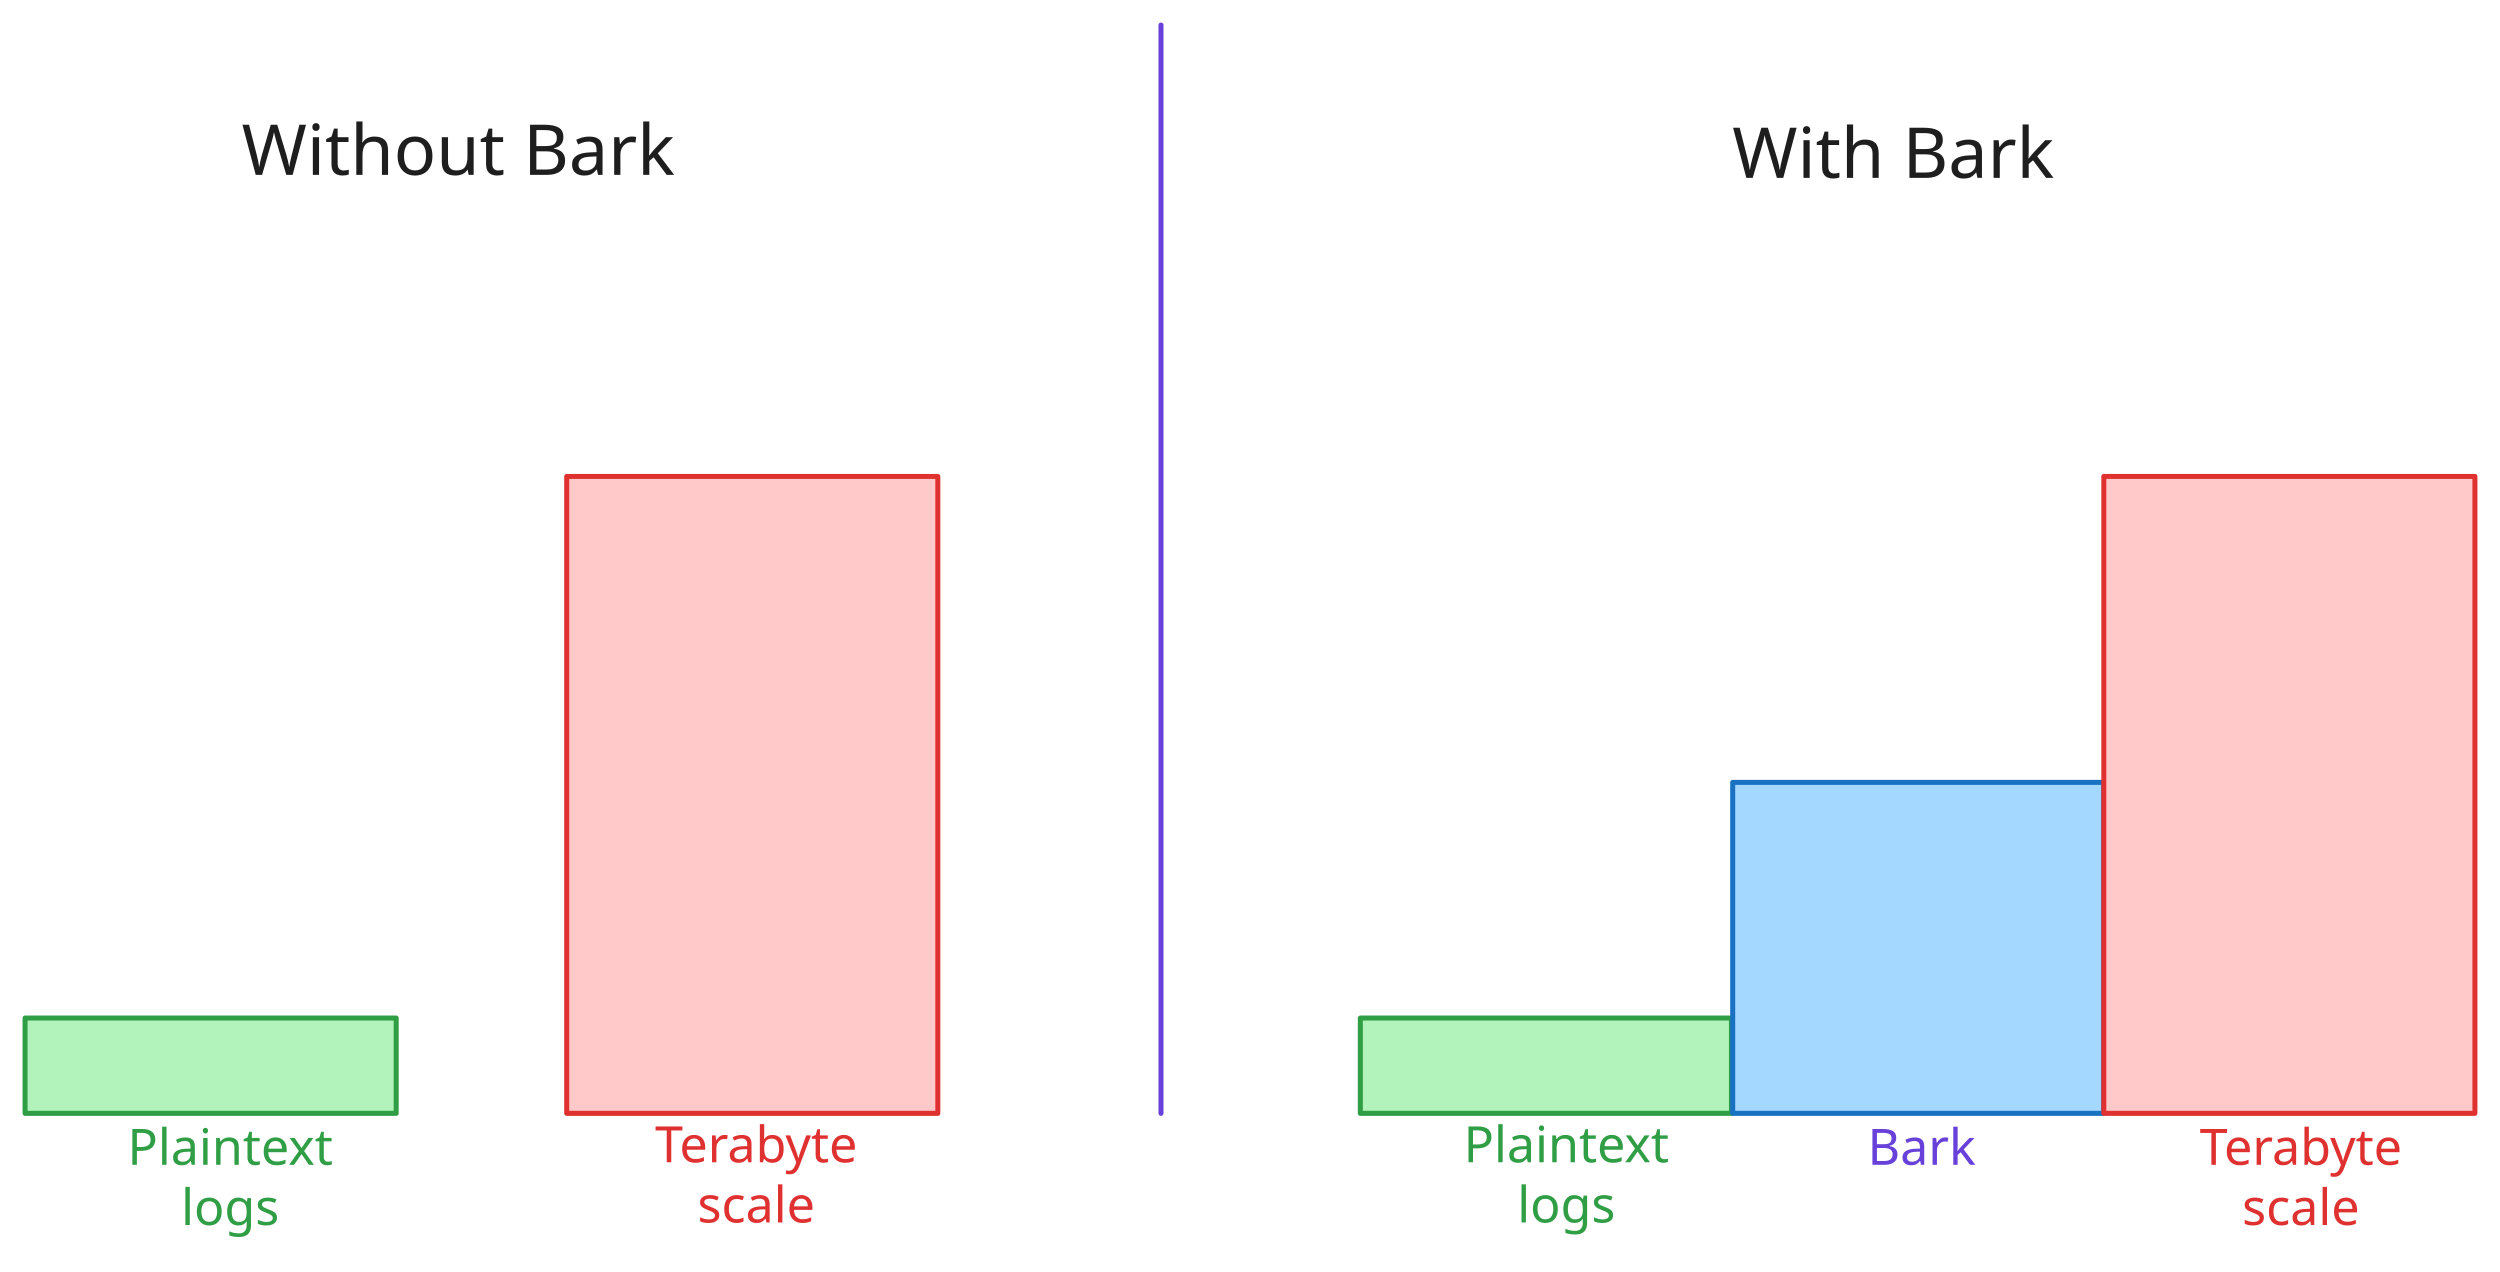
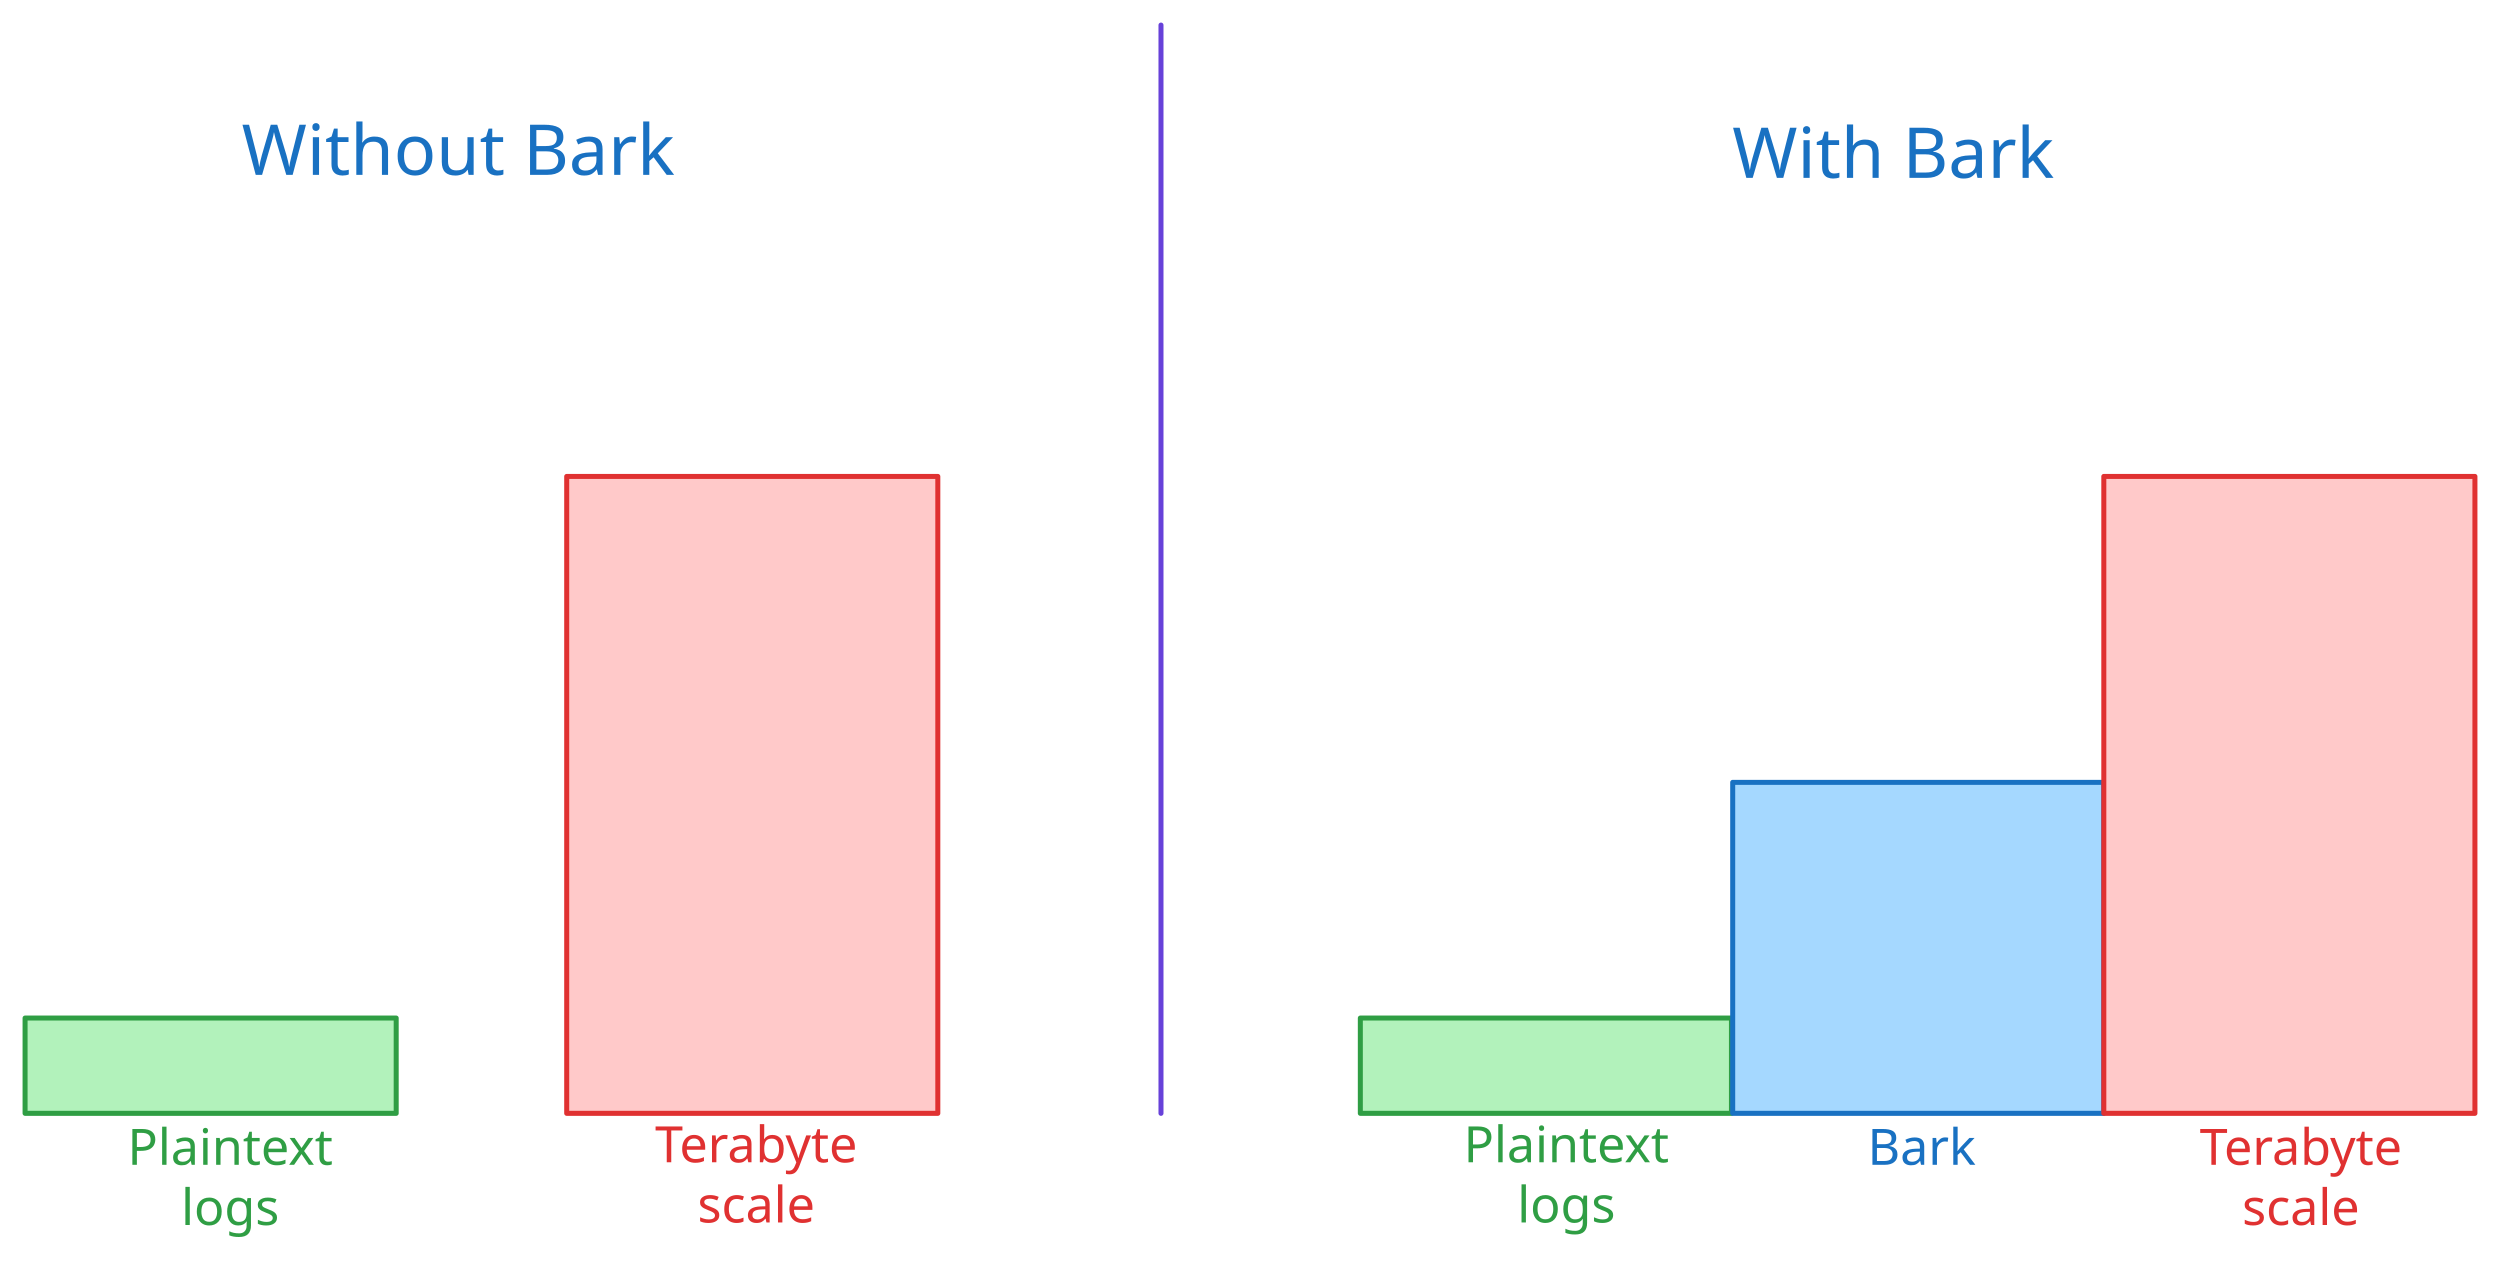
<svg xmlns="http://www.w3.org/2000/svg" version="1.1" viewBox="0 0 997 507" width="1994" height="1014">
  <defs>
    <style class="style-fonts">
      @font-face {
        font-family: "Virgil";
        src: url("https://excalidraw.com/Virgil.woff2");
      }
      @font-face {
        font-family: "Cascadia";
        src: url("https://excalidraw.com/Cascadia.woff2");
      }
    </style>
  </defs>
  <g stroke-linecap="round" transform="translate(10 406) rotate(0 74 19)">
    <path d="M0 0 L148 0 L148 38 L0 38" stroke="none" stroke-width="0" fill="#b2f2bb" />
    <path d="M0 0 C47.07 0, 94.14 0, 148 0 M0 0 C55.74 0, 111.47 0, 148 0 M148 0 C148 12.98, 148 25.97, 148 38 M148 0 C148 12.27, 148 24.54, 148 38 M148 38 C106.67 38, 65.33 38, 0 38 M148 38 C116.89 38, 85.79 38, 0 38 M0 38 C0 23.73, 0 9.46, 0 0 M0 38 C0 24.69, 0 11.38, 0 0" stroke="#2f9e44" stroke-width="2" fill="none" />
  </g>
  <g stroke-linecap="round" transform="translate(226 190) rotate(0 74 127)">
    <path d="M0 0 L148 0 L148 254 L0 254" stroke="none" stroke-width="0" fill="#ffc9c9" />
    <path d="M0 0 C51.48 0, 102.95 0, 148 0 M0 0 C47.35 0, 94.71 0, 148 0 M148 0 C148 88.49, 148 176.98, 148 254 M148 0 C148 89.88, 148 179.76, 148 254 M148 254 C95.09 254, 42.17 254, 0 254 M148 254 C107.87 254, 67.74 254, 0 254 M0 254 C0 196.32, 0 138.65, 0 0 M0 254 C0 174.21, 0 94.43, 0 0" stroke="#e03131" stroke-width="2" fill="none" />
  </g>
  <g stroke-linecap="round" transform="translate(542.5 406) rotate(0 74 19)">
    <path d="M0 0 L148 0 L148 38 L0 38" stroke="none" stroke-width="0" fill="#b2f2bb" />
    <path d="M0 0 C46.75 0, 93.5 0, 148 0 M0 0 C38.68 0, 77.37 0, 148 0 M148 0 C148 13.25, 148 26.51, 148 38 M148 0 C148 13.64, 148 27.29, 148 38 M148 38 C97.72 38, 47.43 38, 0 38 M148 38 C91.24 38, 34.48 38, 0 38 M0 38 C0 25.92, 0 13.85, 0 0 M0 38 C0 23.08, 0 8.15, 0 0" stroke="#2f9e44" stroke-width="2" fill="none" />
  </g>
  <g stroke-linecap="round" transform="translate(691 312) rotate(0 74 66)">
    <path d="M0 0 L148 0 L148 132 L0 132" stroke="none" stroke-width="0" fill="#a5d8ff" />
    <path d="M0 0 C30.14 0, 60.28 0, 148 0 M0 0 C33.02 0, 66.04 0, 148 0 M148 0 C148 33.96, 148 67.91, 148 132 M148 0 C148 50.15, 148 100.29, 148 132 M148 132 C101.43 132, 54.86 132, 0 132 M148 132 C97.67 132, 47.34 132, 0 132 M0 132 C0 101.84, 0 71.68, 0 0 M0 132 C0 81.49, 0 30.99, 0 0" stroke="#1971c2" stroke-width="2" fill="none" />
  </g>
  <g stroke-linecap="round" transform="translate(839 190) rotate(0 74 127)">
    <path d="M0 0 L148 0 L148 254 L0 254" stroke="none" stroke-width="0" fill="#ffc9c9" />
    <path d="M0 0 C50.83 0, 101.67 0, 148 0 M0 0 C32.61 0, 65.23 0, 148 0 M148 0 C148 89.04, 148 178.08, 148 254 M148 0 C148 68.02, 148 136.04, 148 254 M148 254 C93.03 254, 38.06 254, 0 254 M148 254 C111.3 254, 74.61 254, 0 254 M0 254 C0 184.37, 0 114.74, 0 0 M0 254 C0 189.26, 0 124.52, 0 0" stroke="#e03131" stroke-width="2" fill="none" />
  </g>
  <g stroke-linecap="round">
    <g transform="translate(463 10) rotate(0 0 217)">
      <path d="M0 0 C0 160.09, 0 320.18, 0 434 M0 0 C0 124.97, 0 249.94, 0 434" stroke="#6741d9" stroke-width="2" fill="none" />
    </g>
  </g>
  <mask />
  <g transform="translate(39 449) rotate(0 52.8 24)">
    <text x="52.8" y="0" font-family="Cascadia, Segoe UI Emoji" font-size="20px" fill="#2f9e44" text-anchor="middle" style="white-space: pre;" direction="ltr" dominant-baseline="text-before-edge">Plaintext</text>
    <text x="52.8" y="24" font-family="Cascadia, Segoe UI Emoji" font-size="20px" fill="#2f9e44" text-anchor="middle" style="white-space: pre;" direction="ltr" dominant-baseline="text-before-edge">logs</text>
  </g>
  <g transform="translate(571.85 448) rotate(0 52.8 24)">
    <text x="52.8" y="0" font-family="Cascadia, Segoe UI Emoji" font-size="20px" fill="#2f9e44" text-anchor="middle" style="white-space: pre;" direction="ltr" dominant-baseline="text-before-edge">Plaintext</text>
    <text x="52.8" y="24" font-family="Cascadia, Segoe UI Emoji" font-size="20px" fill="#2f9e44" text-anchor="middle" style="white-space: pre;" direction="ltr" dominant-baseline="text-before-edge">logs</text>
  </g>
  <g transform="translate(254.65 448) rotate(0 46.93333 24)">
    <text x="46.933" y="0" font-family="Cascadia, Segoe UI Emoji" font-size="20px" fill="#e03131" text-anchor="middle" style="white-space: pre;" direction="ltr" dominant-baseline="text-before-edge">Terabyte</text>
    <text x="46.933" y="24" font-family="Cascadia, Segoe UI Emoji" font-size="20px" fill="#e03131" text-anchor="middle" style="white-space: pre;" direction="ltr" dominant-baseline="text-before-edge">scale</text>
  </g>
  <g transform="translate(870.65 449) rotate(0 46.93333 24)">
    <text x="46.933" y="0" font-family="Cascadia, Segoe UI Emoji" font-size="20px" fill="#e03131" text-anchor="middle" style="white-space: pre;" direction="ltr" dominant-baseline="text-before-edge">Terabyte</text>
    <text x="46.933" y="24" font-family="Cascadia, Segoe UI Emoji" font-size="20px" fill="#e03131" text-anchor="middle" style="white-space: pre;" direction="ltr" dominant-baseline="text-before-edge">scale</text>
  </g>
  <g transform="translate(742.9 449) rotate(0 23.46667 12)">
-     <text x="23.467" y="0" font-family="Cascadia, Segoe UI Emoji" font-size="20px" fill="#6741d9" text-anchor="middle" style="white-space: pre;" direction="ltr" dominant-baseline="text-before-edge">Bark</text>
+     <text x="23.467" y="0" font-family="Cascadia, Segoe UI Emoji" font-size="20px" fill="#1971c2" text-anchor="middle" style="white-space: pre;" direction="ltr" dominant-baseline="text-before-edge">Bark</text>
  </g>
  <g transform="translate(84.31667 48) rotate(0 98.4 16.8)">
-     <text x="98.4" y="0" font-family="Cascadia, Segoe UI Emoji" font-size="28px" fill="#1e1e1e" text-anchor="middle" style="white-space: pre;" direction="ltr" dominant-baseline="text-before-edge">Without Bark</text>
+     <text x="98.4" y="0" font-family="Cascadia, Segoe UI Emoji" font-size="28px" fill="#1971c2" text-anchor="middle" style="white-space: pre;" direction="ltr" dominant-baseline="text-before-edge">Without Bark</text>
  </g>
  <g transform="translate(681.2 49.2) rotate(0 73.8 16.8)">
-     <text x="73.8" y="0" font-family="Cascadia, Segoe UI Emoji" font-size="28px" fill="#1e1e1e" text-anchor="middle" style="white-space: pre;" direction="ltr" dominant-baseline="text-before-edge">With Bark</text>
+     <text x="73.8" y="0" font-family="Cascadia, Segoe UI Emoji" font-size="28px" fill="#1971c2" text-anchor="middle" style="white-space: pre;" direction="ltr" dominant-baseline="text-before-edge">With Bark</text>
  </g>
</svg>
